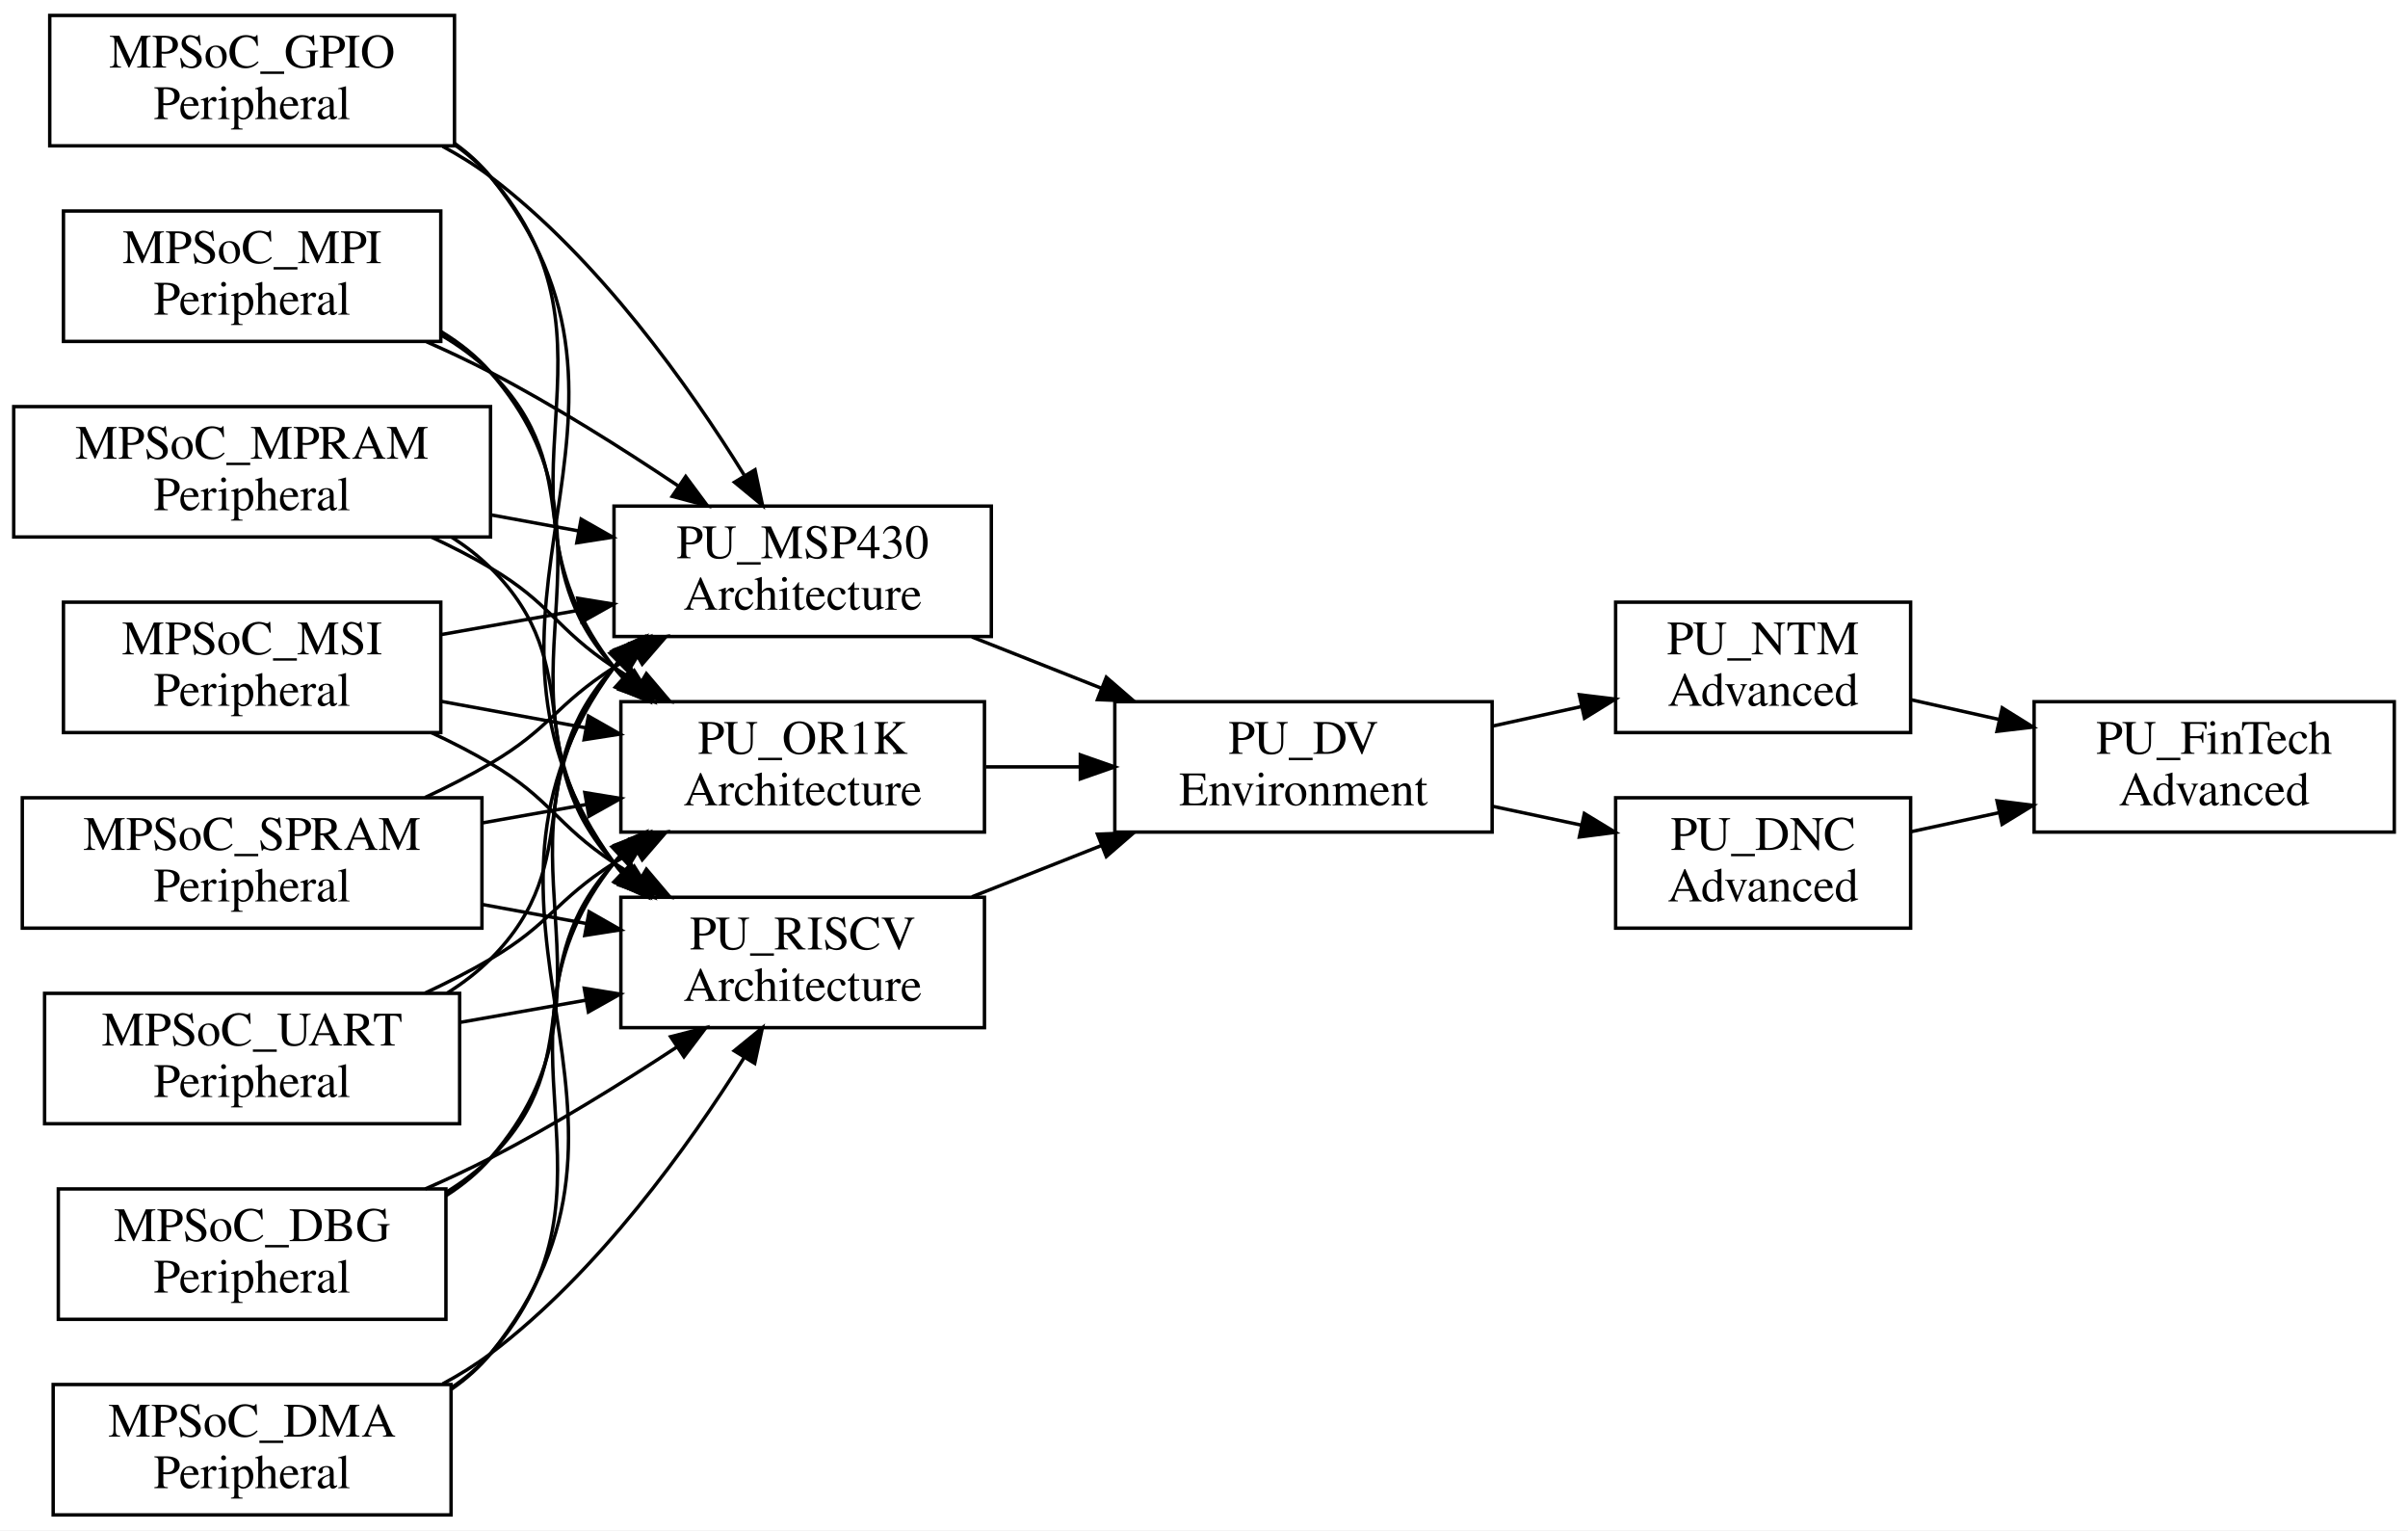
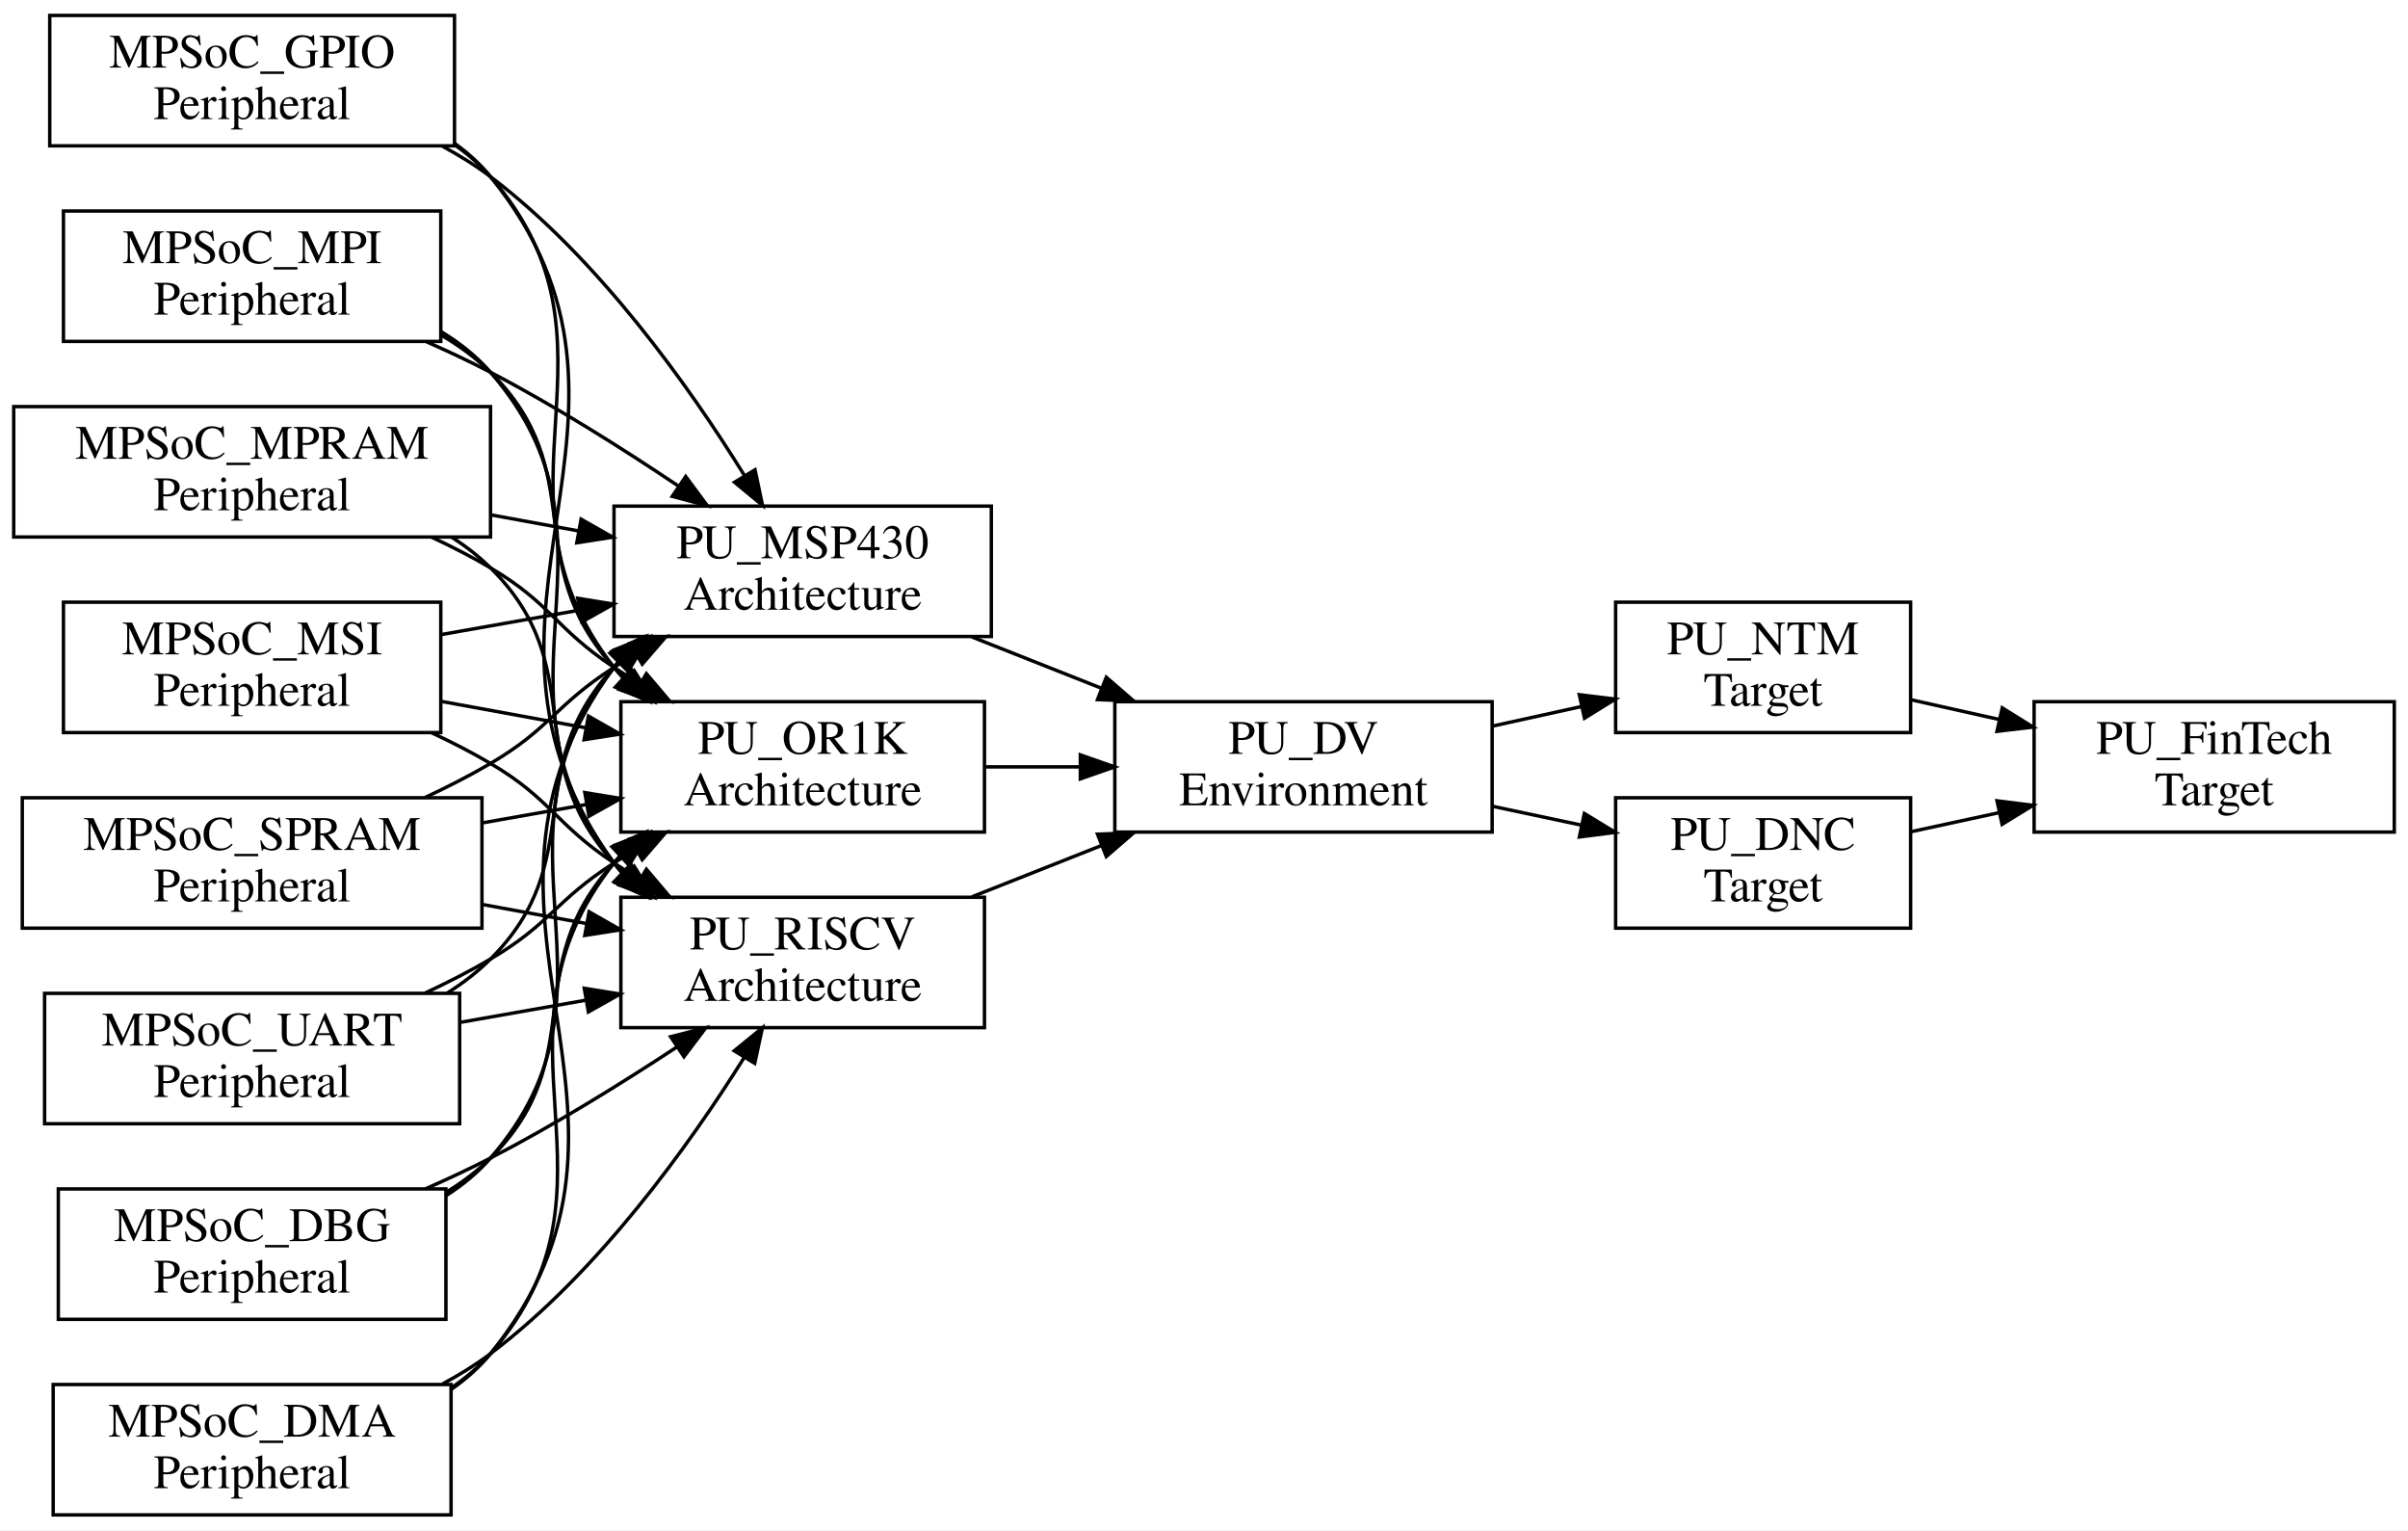
<svg xmlns="http://www.w3.org/2000/svg" width="702pt" height="446pt" viewBox="0.00 0.00 702.00 446.00">
  <g id="graph0" class="graph" transform="scale(1 1) rotate(0) translate(4 442)">
    <polygon fill="white" stroke="transparent" points="-4,4 -4,-442 698,-442 698,4 -4,4" />
    <g id="node1" class="node">
      <polygon fill="none" stroke="black" points="13,-57.5 13,-95.5 126,-95.5 126,-57.5 13,-57.5" />
      <text text-anchor="middle" x="69.5" y="-80.3" font-family="Times,serif" font-size="14.00">MPSoC_DBG </text>
      <text text-anchor="middle" x="69.5" y="-65.3" font-family="Times,serif" font-size="14.00">Peripheral</text>
    </g>
    <g id="node9" class="node">
      <polygon fill="none" stroke="black" points="175,-256.5 175,-294.5 285,-294.5 285,-256.5 175,-256.5" />
      <text text-anchor="middle" x="230" y="-279.3" font-family="Times,serif" font-size="14.00">PU_MSP430 </text>
      <text text-anchor="middle" x="230" y="-264.3" font-family="Times,serif" font-size="14.00">Architecture</text>
    </g>
    <g id="edge1" class="edge">
      <path fill="none" stroke="black" d="M126,-93.52C130.84,-96.6 135.3,-100.23 139,-104.5 181.95,-154 134.33,-196.11 175,-247.5 175.57,-248.22 176.17,-248.93 176.79,-249.62" />
      <polygon fill="black" stroke="black" points="174.42,-252.2 184.14,-256.41 179.17,-247.06 174.42,-252.2" />
    </g>
    <g id="node10" class="node">
      <polygon fill="none" stroke="black" points="177,-199.5 177,-237.5 283,-237.5 283,-199.5 177,-199.5" />
      <text text-anchor="middle" x="230" y="-222.3" font-family="Times,serif" font-size="14.00">PU_OR1K </text>
      <text text-anchor="middle" x="230" y="-207.3" font-family="Times,serif" font-size="14.00">Architecture</text>
    </g>
    <g id="edge9" class="edge">
      <path fill="none" stroke="black" d="M126.04,-94.52C130.75,-97.39 135.17,-100.7 139,-104.5 168.42,-133.68 146.92,-160.03 175,-190.5 175.75,-191.32 176.53,-192.11 177.34,-192.89" />
      <polygon fill="black" stroke="black" points="175.24,-195.69 185.18,-199.35 179.69,-190.29 175.24,-195.69" />
    </g>
    <g id="node11" class="node">
      <polygon fill="none" stroke="black" points="177,-142.5 177,-180.5 283,-180.5 283,-142.5 177,-142.5" />
      <text text-anchor="middle" x="230" y="-165.3" font-family="Times,serif" font-size="14.00">PU_RISCV </text>
      <text text-anchor="middle" x="230" y="-150.3" font-family="Times,serif" font-size="14.00">Architecture</text>
    </g>
    <g id="edge17" class="edge">
      <path fill="none" stroke="black" d="M119.99,-95.51C126.47,-98.35 132.95,-101.38 139,-104.5 157.44,-114.02 177.01,-126.14 193.18,-136.76" />
      <polygon fill="black" stroke="black" points="191.51,-139.86 201.77,-142.48 195.39,-134.03 191.51,-139.86" />
    </g>
    <g id="node2" class="node">
      <polygon fill="none" stroke="black" points="11.5,-0.5 11.5,-38.5 127.5,-38.5 127.5,-0.5 11.5,-0.5" />
      <text text-anchor="middle" x="69.5" y="-23.3" font-family="Times,serif" font-size="14.00">MPSoC_DMA </text>
      <text text-anchor="middle" x="69.5" y="-8.3" font-family="Times,serif" font-size="14.00">Peripheral</text>
    </g>
    <g id="edge2" class="edge">
      <path fill="none" stroke="black" d="M127.6,-37.13C131.87,-40.08 135.77,-43.51 139,-47.5 195.82,-117.7 121.41,-174.8 175,-247.5 175.37,-248 175.76,-248.5 176.15,-248.99" />
      <polygon fill="black" stroke="black" points="173.84,-251.63 183.4,-256.19 178.77,-246.66 173.84,-251.63" />
    </g>
    <g id="edge10" class="edge">
      <path fill="none" stroke="black" d="M127.64,-37.59C131.84,-40.43 135.72,-43.72 139,-47.5 181.95,-97 134.33,-139.11 175,-190.5 175.57,-191.22 176.17,-191.93 176.79,-192.62" />
      <polygon fill="black" stroke="black" points="174.42,-195.2 184.14,-199.41 179.17,-190.06 174.42,-195.2" />
    </g>
    <g id="edge18" class="edge">
      <path fill="none" stroke="black" d="M125.04,-38.68C129.95,-41.32 134.69,-44.25 139,-47.5 170.4,-71.14 196.93,-108.25 212.87,-133.67" />
      <polygon fill="black" stroke="black" points="210.05,-135.76 218.26,-142.45 216.02,-132.1 210.05,-135.76" />
    </g>
    <g id="node3" class="node">
      <polygon fill="none" stroke="black" points="10.5,-399.5 10.5,-437.5 128.5,-437.5 128.5,-399.5 10.5,-399.5" />
      <text text-anchor="middle" x="69.5" y="-422.3" font-family="Times,serif" font-size="14.00">MPSoC_GPIO </text>
      <text text-anchor="middle" x="69.5" y="-407.3" font-family="Times,serif" font-size="14.00">Peripheral</text>
    </g>
    <g id="edge3" class="edge">
      <path fill="none" stroke="black" d="M125.05,-399.34C129.96,-396.69 134.7,-393.75 139,-390.5 170.52,-366.67 197.02,-329.23 212.93,-303.58" />
      <polygon fill="black" stroke="black" points="216.11,-305.08 218.3,-294.72 210.13,-301.46 216.11,-305.08" />
    </g>
    <g id="edge11" class="edge">
      <path fill="none" stroke="black" d="M128.6,-399.75C132.44,-397.06 135.97,-393.99 139,-390.5 181.95,-341 134.7,-299.18 175,-247.5 175.81,-246.46 176.67,-245.46 177.57,-244.48" />
      <polygon fill="black" stroke="black" points="180.08,-246.93 185.16,-237.63 175.39,-241.73 180.08,-246.93" />
    </g>
    <g id="edge19" class="edge">
      <path fill="none" stroke="black" d="M128.56,-400.2C132.45,-397.41 136.01,-394.19 139,-390.5 195.82,-320.3 121.93,-263.58 175,-190.5 175.67,-189.57 176.38,-188.68 177.13,-187.8" />
      <polygon fill="black" stroke="black" points="179.82,-190.07 184.64,-180.63 174.99,-185 179.82,-190.07" />
    </g>
    <g id="node4" class="node">
      <polygon fill="none" stroke="black" points="14.5,-342.5 14.5,-380.5 124.5,-380.5 124.5,-342.5 14.5,-342.5" />
      <text text-anchor="middle" x="69.5" y="-365.3" font-family="Times,serif" font-size="14.00">MPSoC_MPI </text>
      <text text-anchor="middle" x="69.5" y="-350.3" font-family="Times,serif" font-size="14.00">Peripheral</text>
    </g>
    <g id="edge4" class="edge">
      <path fill="none" stroke="black" d="M120.38,-342.38C126.73,-339.57 133.08,-336.59 139,-333.5 157.64,-323.79 177.37,-311.34 193.59,-300.47" />
      <polygon fill="black" stroke="black" points="195.9,-303.13 202.21,-294.62 191.97,-297.34 195.9,-303.13" />
    </g>
    <g id="edge12" class="edge">
      <path fill="none" stroke="black" d="M124.69,-344.29C129.9,-341.23 134.8,-337.66 139,-333.5 168.42,-304.32 147.15,-278.18 175,-247.5 176.16,-246.23 177.38,-245 178.66,-243.82" />
      <polygon fill="black" stroke="black" points="180.9,-246.51 186.51,-237.52 176.52,-241.05 180.9,-246.51" />
    </g>
    <g id="edge20" class="edge">
      <path fill="none" stroke="black" d="M124.67,-345.31C130.02,-342.05 134.96,-338.16 139,-333.5 181.95,-284 134.7,-242.18 175,-190.5 175.81,-189.46 176.67,-188.46 177.57,-187.48" />
      <polygon fill="black" stroke="black" points="180.08,-189.93 185.16,-180.63 175.39,-184.73 180.08,-189.93" />
    </g>
    <g id="node5" class="node">
      <polygon fill="none" stroke="black" points="0,-285.5 0,-323.5 139,-323.5 139,-285.5 0,-285.5" />
      <text text-anchor="middle" x="69.5" y="-308.3" font-family="Times,serif" font-size="14.00">MPSoC_MPRAM </text>
      <text text-anchor="middle" x="69.5" y="-293.3" font-family="Times,serif" font-size="14.00">Peripheral</text>
    </g>
    <g id="edge5" class="edge">
      <path fill="none" stroke="black" d="M139.1,-291.95C147.54,-290.4 156.16,-288.83 164.54,-287.29" />
      <polygon fill="black" stroke="black" points="165.41,-290.69 174.62,-285.45 164.15,-283.81 165.41,-290.69" />
    </g>
    <g id="edge13" class="edge">
      <path fill="none" stroke="black" d="M121.8,-285.46C127.72,-282.7 133.58,-279.7 139,-276.5 156.69,-266.06 157.88,-258.85 175,-247.5 177.41,-245.9 179.92,-244.32 182.48,-242.76" />
      <polygon fill="black" stroke="black" points="184.44,-245.67 191.29,-237.59 180.89,-239.63 184.44,-245.67" />
    </g>
    <g id="edge21" class="edge">
      <path fill="none" stroke="black" d="M127.71,-285.43C131.79,-282.81 135.62,-279.85 139,-276.5 168.42,-247.32 147.15,-221.18 175,-190.5 176.16,-189.23 177.38,-188 178.66,-186.82" />
      <polygon fill="black" stroke="black" points="180.9,-189.51 186.51,-180.52 176.52,-184.05 180.9,-189.51" />
    </g>
    <g id="node6" class="node">
      <polygon fill="none" stroke="black" points="14.5,-228.5 14.5,-266.5 124.5,-266.5 124.5,-228.5 14.5,-228.5" />
      <text text-anchor="middle" x="69.5" y="-251.3" font-family="Times,serif" font-size="14.00">MPSoC_MSI </text>
      <text text-anchor="middle" x="69.5" y="-236.3" font-family="Times,serif" font-size="14.00">Peripheral</text>
    </g>
    <g id="edge6" class="edge">
      <path fill="none" stroke="black" d="M124.6,-257.06C137.54,-259.34 151.47,-261.8 164.81,-264.16" />
      <polygon fill="black" stroke="black" points="164.42,-267.64 174.87,-265.94 165.63,-260.75 164.42,-267.64" />
    </g>
    <g id="edge14" class="edge">
      <path fill="none" stroke="black" d="M124.6,-237.6C138.17,-235.12 152.83,-232.44 166.76,-229.89" />
      <polygon fill="black" stroke="black" points="167.54,-233.3 176.75,-228.06 166.28,-226.42 167.54,-233.3" />
    </g>
    <g id="edge22" class="edge">
      <path fill="none" stroke="black" d="M121.8,-228.46C127.72,-225.7 133.58,-222.7 139,-219.5 156.69,-209.06 157.88,-201.85 175,-190.5 177.41,-188.9 179.92,-187.32 182.48,-185.76" />
      <polygon fill="black" stroke="black" points="184.44,-188.67 191.29,-180.59 180.89,-182.63 184.44,-188.67" />
    </g>
    <g id="node7" class="node">
      <polygon fill="none" stroke="black" points="2.5,-171.5 2.5,-209.5 136.5,-209.5 136.5,-171.5 2.5,-171.5" />
      <text text-anchor="middle" x="69.5" y="-194.3" font-family="Times,serif" font-size="14.00">MPSoC_SPRAM </text>
      <text text-anchor="middle" x="69.5" y="-179.3" font-family="Times,serif" font-size="14.00">Peripheral</text>
    </g>
    <g id="edge7" class="edge">
      <path fill="none" stroke="black" d="M119.91,-209.58C126.46,-212.64 132.99,-215.97 139,-219.5 156.48,-229.76 157.93,-236.57 175,-247.5 176.95,-248.75 178.96,-249.99 181.01,-251.22" />
      <polygon fill="black" stroke="black" points="179.75,-254.52 190.16,-256.46 183.23,-248.45 179.75,-254.52" />
    </g>
    <g id="edge15" class="edge">
      <path fill="none" stroke="black" d="M136.8,-202.21C146.75,-203.97 156.98,-205.78 166.83,-207.52" />
      <polygon fill="black" stroke="black" points="166.49,-211.01 176.94,-209.3 167.7,-204.12 166.49,-211.01" />
    </g>
    <g id="edge23" class="edge">
      <path fill="none" stroke="black" d="M136.8,-178.37C146.75,-176.55 156.98,-174.68 166.83,-172.87" />
      <polygon fill="black" stroke="black" points="167.74,-176.27 176.94,-171.02 166.48,-169.38 167.74,-176.27" />
    </g>
    <g id="node8" class="node">
      <polygon fill="none" stroke="black" points="9,-114.5 9,-152.5 130,-152.5 130,-114.5 9,-114.5" />
      <text text-anchor="middle" x="69.5" y="-137.3" font-family="Times,serif" font-size="14.00">MPSoC_UART </text>
      <text text-anchor="middle" x="69.5" y="-122.3" font-family="Times,serif" font-size="14.00">Peripheral</text>
    </g>
    <g id="edge8" class="edge">
      <path fill="none" stroke="black" d="M126.37,-152.58C130.95,-155.47 135.26,-158.76 139,-162.5 168.01,-191.51 147.14,-217.38 175,-247.5 175.75,-248.31 176.54,-249.11 177.34,-249.88" />
      <polygon fill="black" stroke="black" points="175.25,-252.69 185.2,-256.34 179.69,-247.29 175.25,-252.69" />
    </g>
    <g id="edge16" class="edge">
      <path fill="none" stroke="black" d="M119.91,-152.58C126.46,-155.64 132.99,-158.97 139,-162.5 156.48,-172.76 157.93,-179.57 175,-190.5 176.95,-191.75 178.96,-192.99 181.01,-194.22" />
      <polygon fill="black" stroke="black" points="179.75,-197.52 190.16,-199.46 183.23,-191.45 179.75,-197.52" />
    </g>
    <g id="edge24" class="edge">
      <path fill="none" stroke="black" d="M130.42,-144.09C142.34,-146.19 154.88,-148.41 166.87,-150.52" />
      <polygon fill="black" stroke="black" points="166.33,-153.98 176.78,-152.28 167.54,-147.09 166.33,-153.98" />
    </g>
    <g id="node12" class="node">
      <polygon fill="none" stroke="black" points="321,-199.5 321,-237.5 431,-237.5 431,-199.5 321,-199.5" />
      <text text-anchor="middle" x="376" y="-222.3" font-family="Times,serif" font-size="14.00">PU_DV </text>
      <text text-anchor="middle" x="376" y="-207.3" font-family="Times,serif" font-size="14.00">Environment</text>
    </g>
    <g id="edge25" class="edge">
      <path fill="none" stroke="black" d="M279.35,-256.36C291.46,-251.57 304.58,-246.38 317.1,-241.42" />
      <polygon fill="black" stroke="black" points="318.52,-244.62 326.53,-237.69 315.95,-238.11 318.52,-244.62" />
    </g>
    <g id="edge26" class="edge">
      <path fill="none" stroke="black" d="M283.39,-218.5C292.28,-218.5 301.59,-218.5 310.73,-218.5" />
      <polygon fill="black" stroke="black" points="310.95,-222 320.95,-218.5 310.95,-215 310.95,-222" />
    </g>
    <g id="edge27" class="edge">
      <path fill="none" stroke="black" d="M279.35,-180.64C291.46,-185.43 304.58,-190.62 317.1,-195.58" />
      <polygon fill="black" stroke="black" points="315.95,-198.89 326.53,-199.31 318.52,-192.38 315.95,-198.89" />
    </g>
    <g id="node13" class="node">
      <polygon fill="none" stroke="black" points="467,-228.5 467,-266.5 553,-266.5 553,-228.5 467,-228.5" />
      <text text-anchor="middle" x="510" y="-251.3" font-family="Times,serif" font-size="14.00">PU_NTM </text>
-       <text text-anchor="middle" x="510" y="-236.3" font-family="Times,serif" font-size="14.00">Advanced</text>
+       <text text-anchor="middle" x="510" y="-236.3" font-family="Times,serif" font-size="14.00">Target</text>
    </g>
    <g id="edge28" class="edge">
      <path fill="none" stroke="black" d="M431.07,-230.38C439.67,-232.27 448.54,-234.22 457.09,-236.1" />
      <polygon fill="black" stroke="black" points="456.42,-239.53 466.93,-238.26 457.92,-232.69 456.42,-239.53" />
    </g>
    <g id="node14" class="node">
      <polygon fill="none" stroke="black" points="467,-171.5 467,-209.5 553,-209.5 553,-171.5 467,-171.5" />
      <text text-anchor="middle" x="510" y="-194.3" font-family="Times,serif" font-size="14.00">PU_DNC </text>
-       <text text-anchor="middle" x="510" y="-179.3" font-family="Times,serif" font-size="14.00">Advanced</text>
+       <text text-anchor="middle" x="510" y="-179.3" font-family="Times,serif" font-size="14.00">Target</text>
    </g>
    <g id="edge29" class="edge">
      <path fill="none" stroke="black" d="M431.07,-207.03C439.67,-205.21 448.54,-203.32 457.09,-201.51" />
      <polygon fill="black" stroke="black" points="457.88,-204.92 466.93,-199.42 456.43,-198.07 457.88,-204.92" />
    </g>
    <g id="node15" class="node">
      <polygon fill="none" stroke="black" points="589,-199.5 589,-237.5 694,-237.5 694,-199.5 589,-199.5" />
      <text text-anchor="middle" x="641.5" y="-222.3" font-family="Times,serif" font-size="14.00">PU_FinTech </text>
-       <text text-anchor="middle" x="641.5" y="-207.3" font-family="Times,serif" font-size="14.00">Advanced</text>
+       <text text-anchor="middle" x="641.5" y="-207.3" font-family="Times,serif" font-size="14.00">Target</text>
    </g>
    <g id="edge30" class="edge">
      <path fill="none" stroke="black" d="M553.04,-238.08C561.31,-236.23 570.14,-234.26 578.89,-232.3" />
      <polygon fill="black" stroke="black" points="579.71,-235.7 588.7,-230.1 578.18,-228.87 579.71,-235.7" />
    </g>
    <g id="edge31" class="edge">
      <path fill="none" stroke="black" d="M553.04,-199.59C561.31,-201.38 570.14,-203.29 578.89,-205.18" />
      <polygon fill="black" stroke="black" points="578.19,-208.61 588.7,-207.3 579.67,-201.77 578.19,-208.61" />
    </g>
  </g>
</svg>
